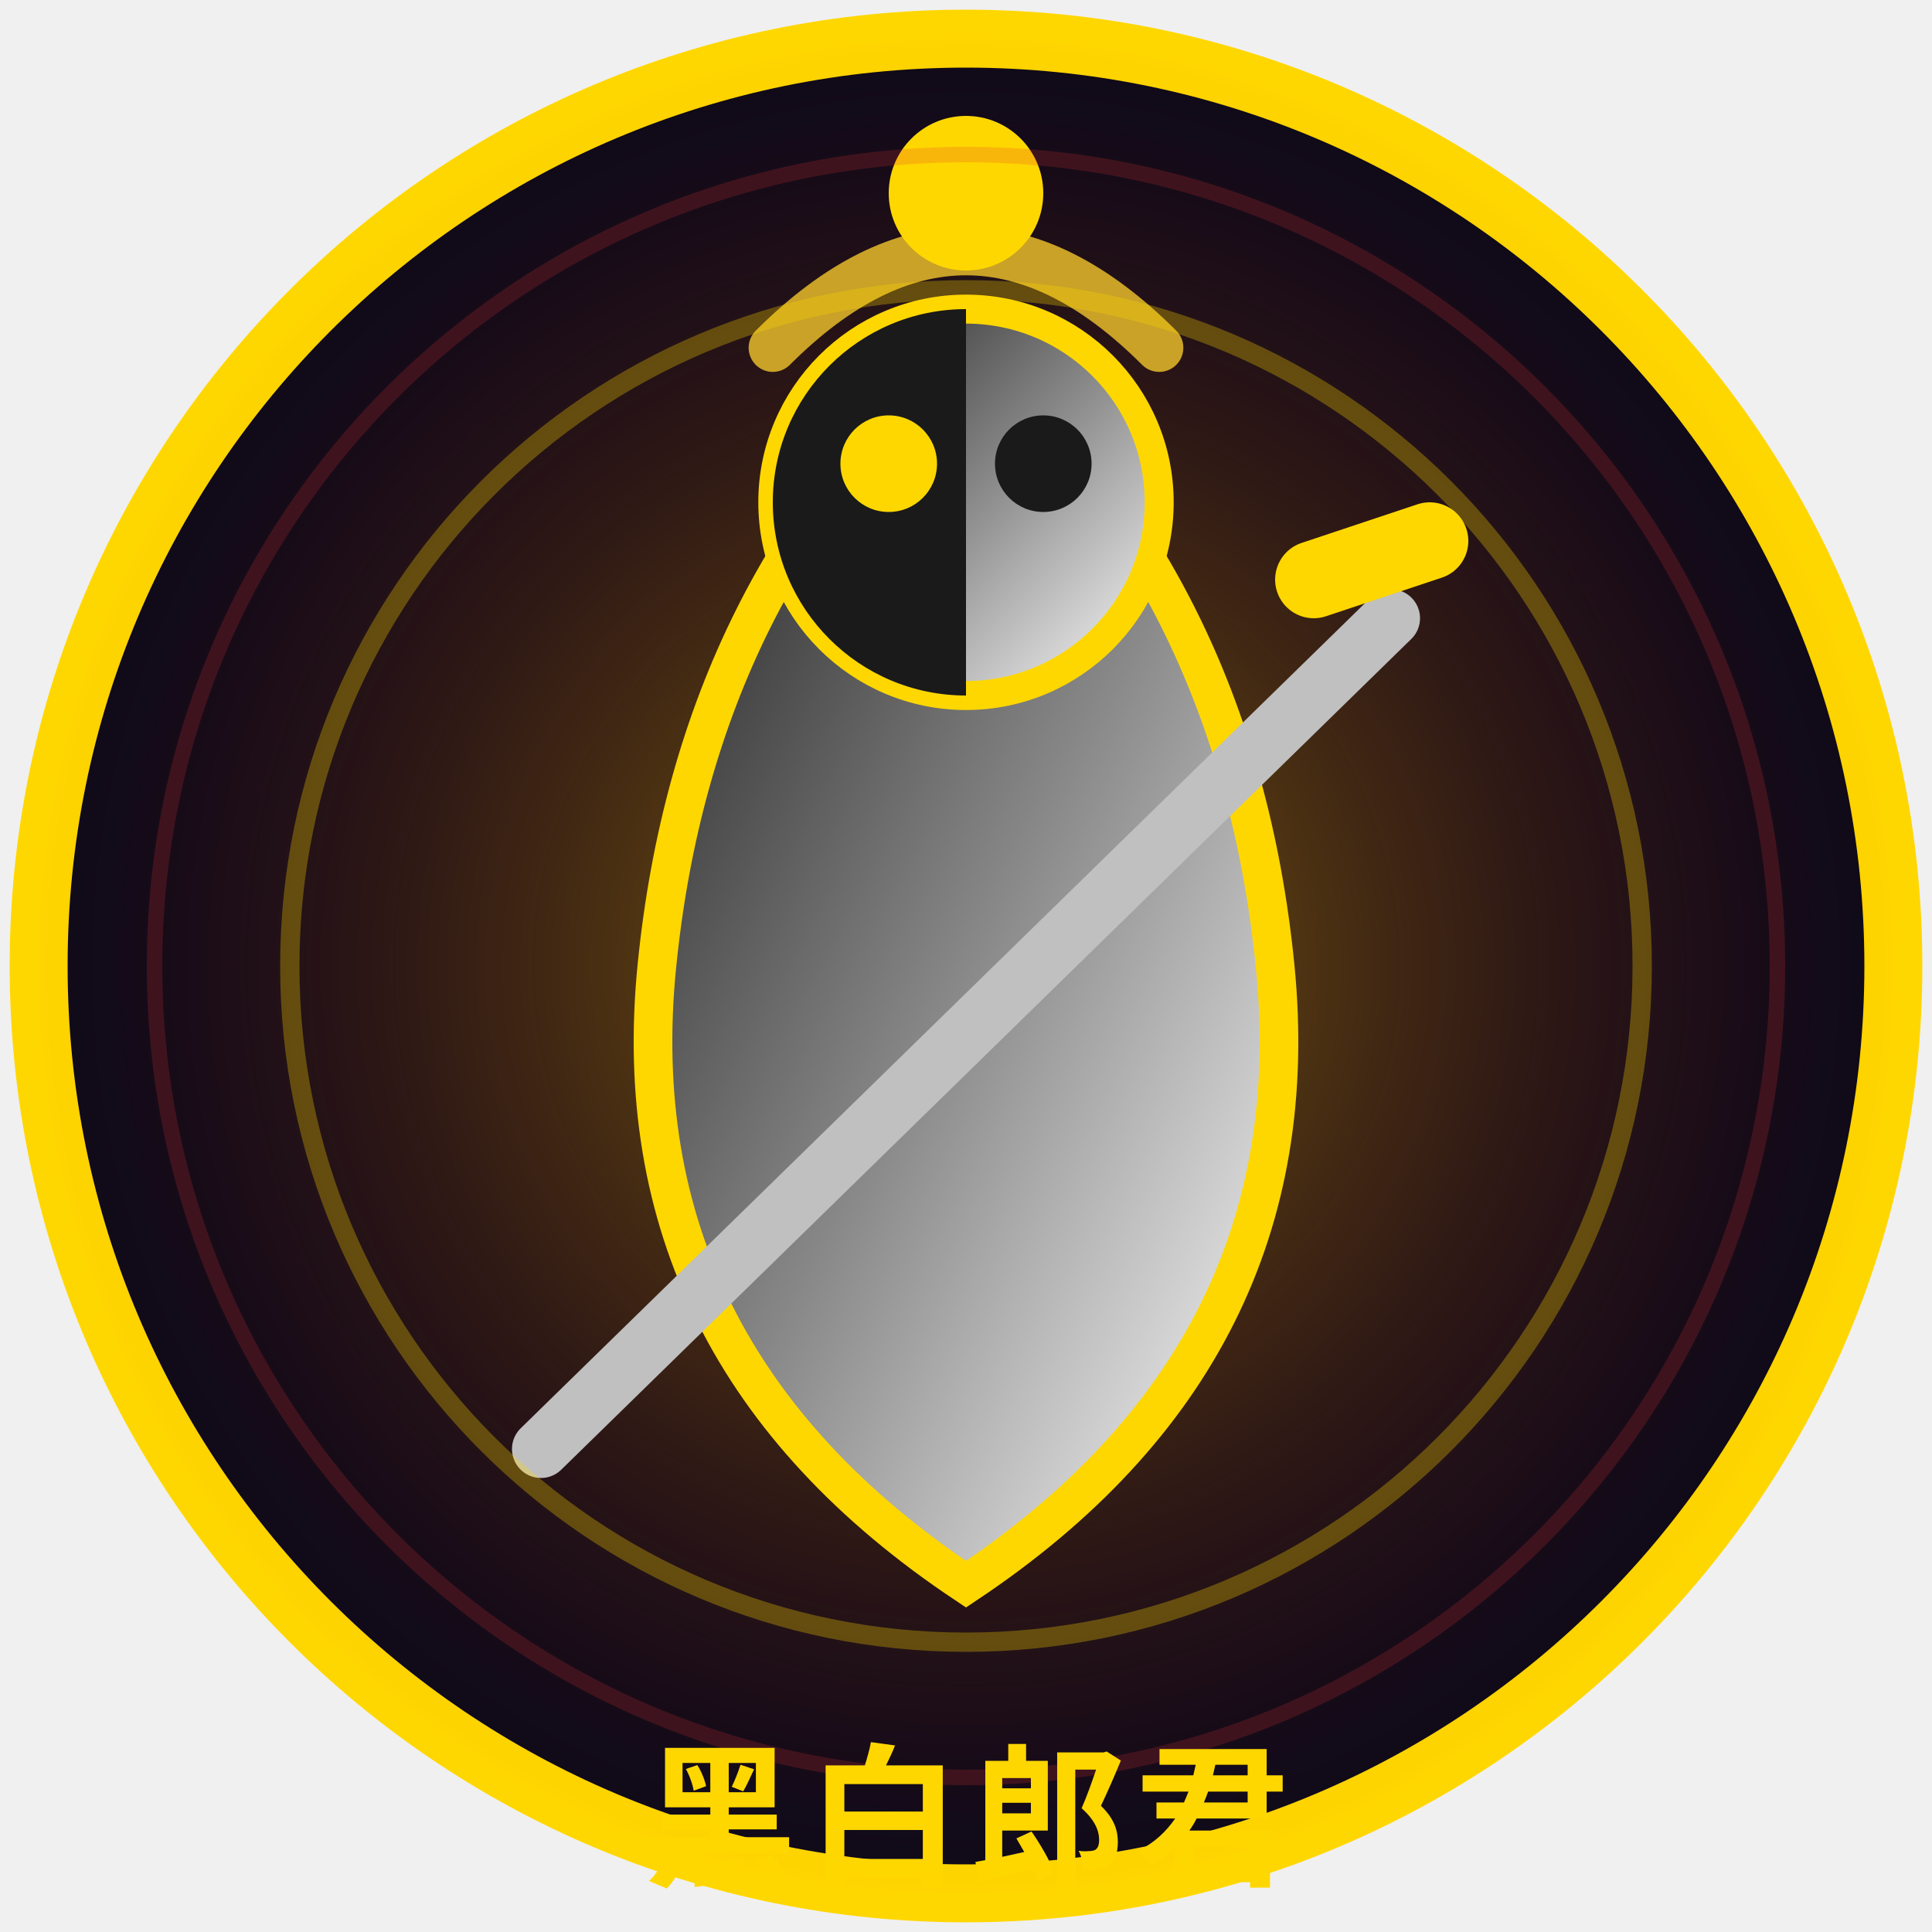
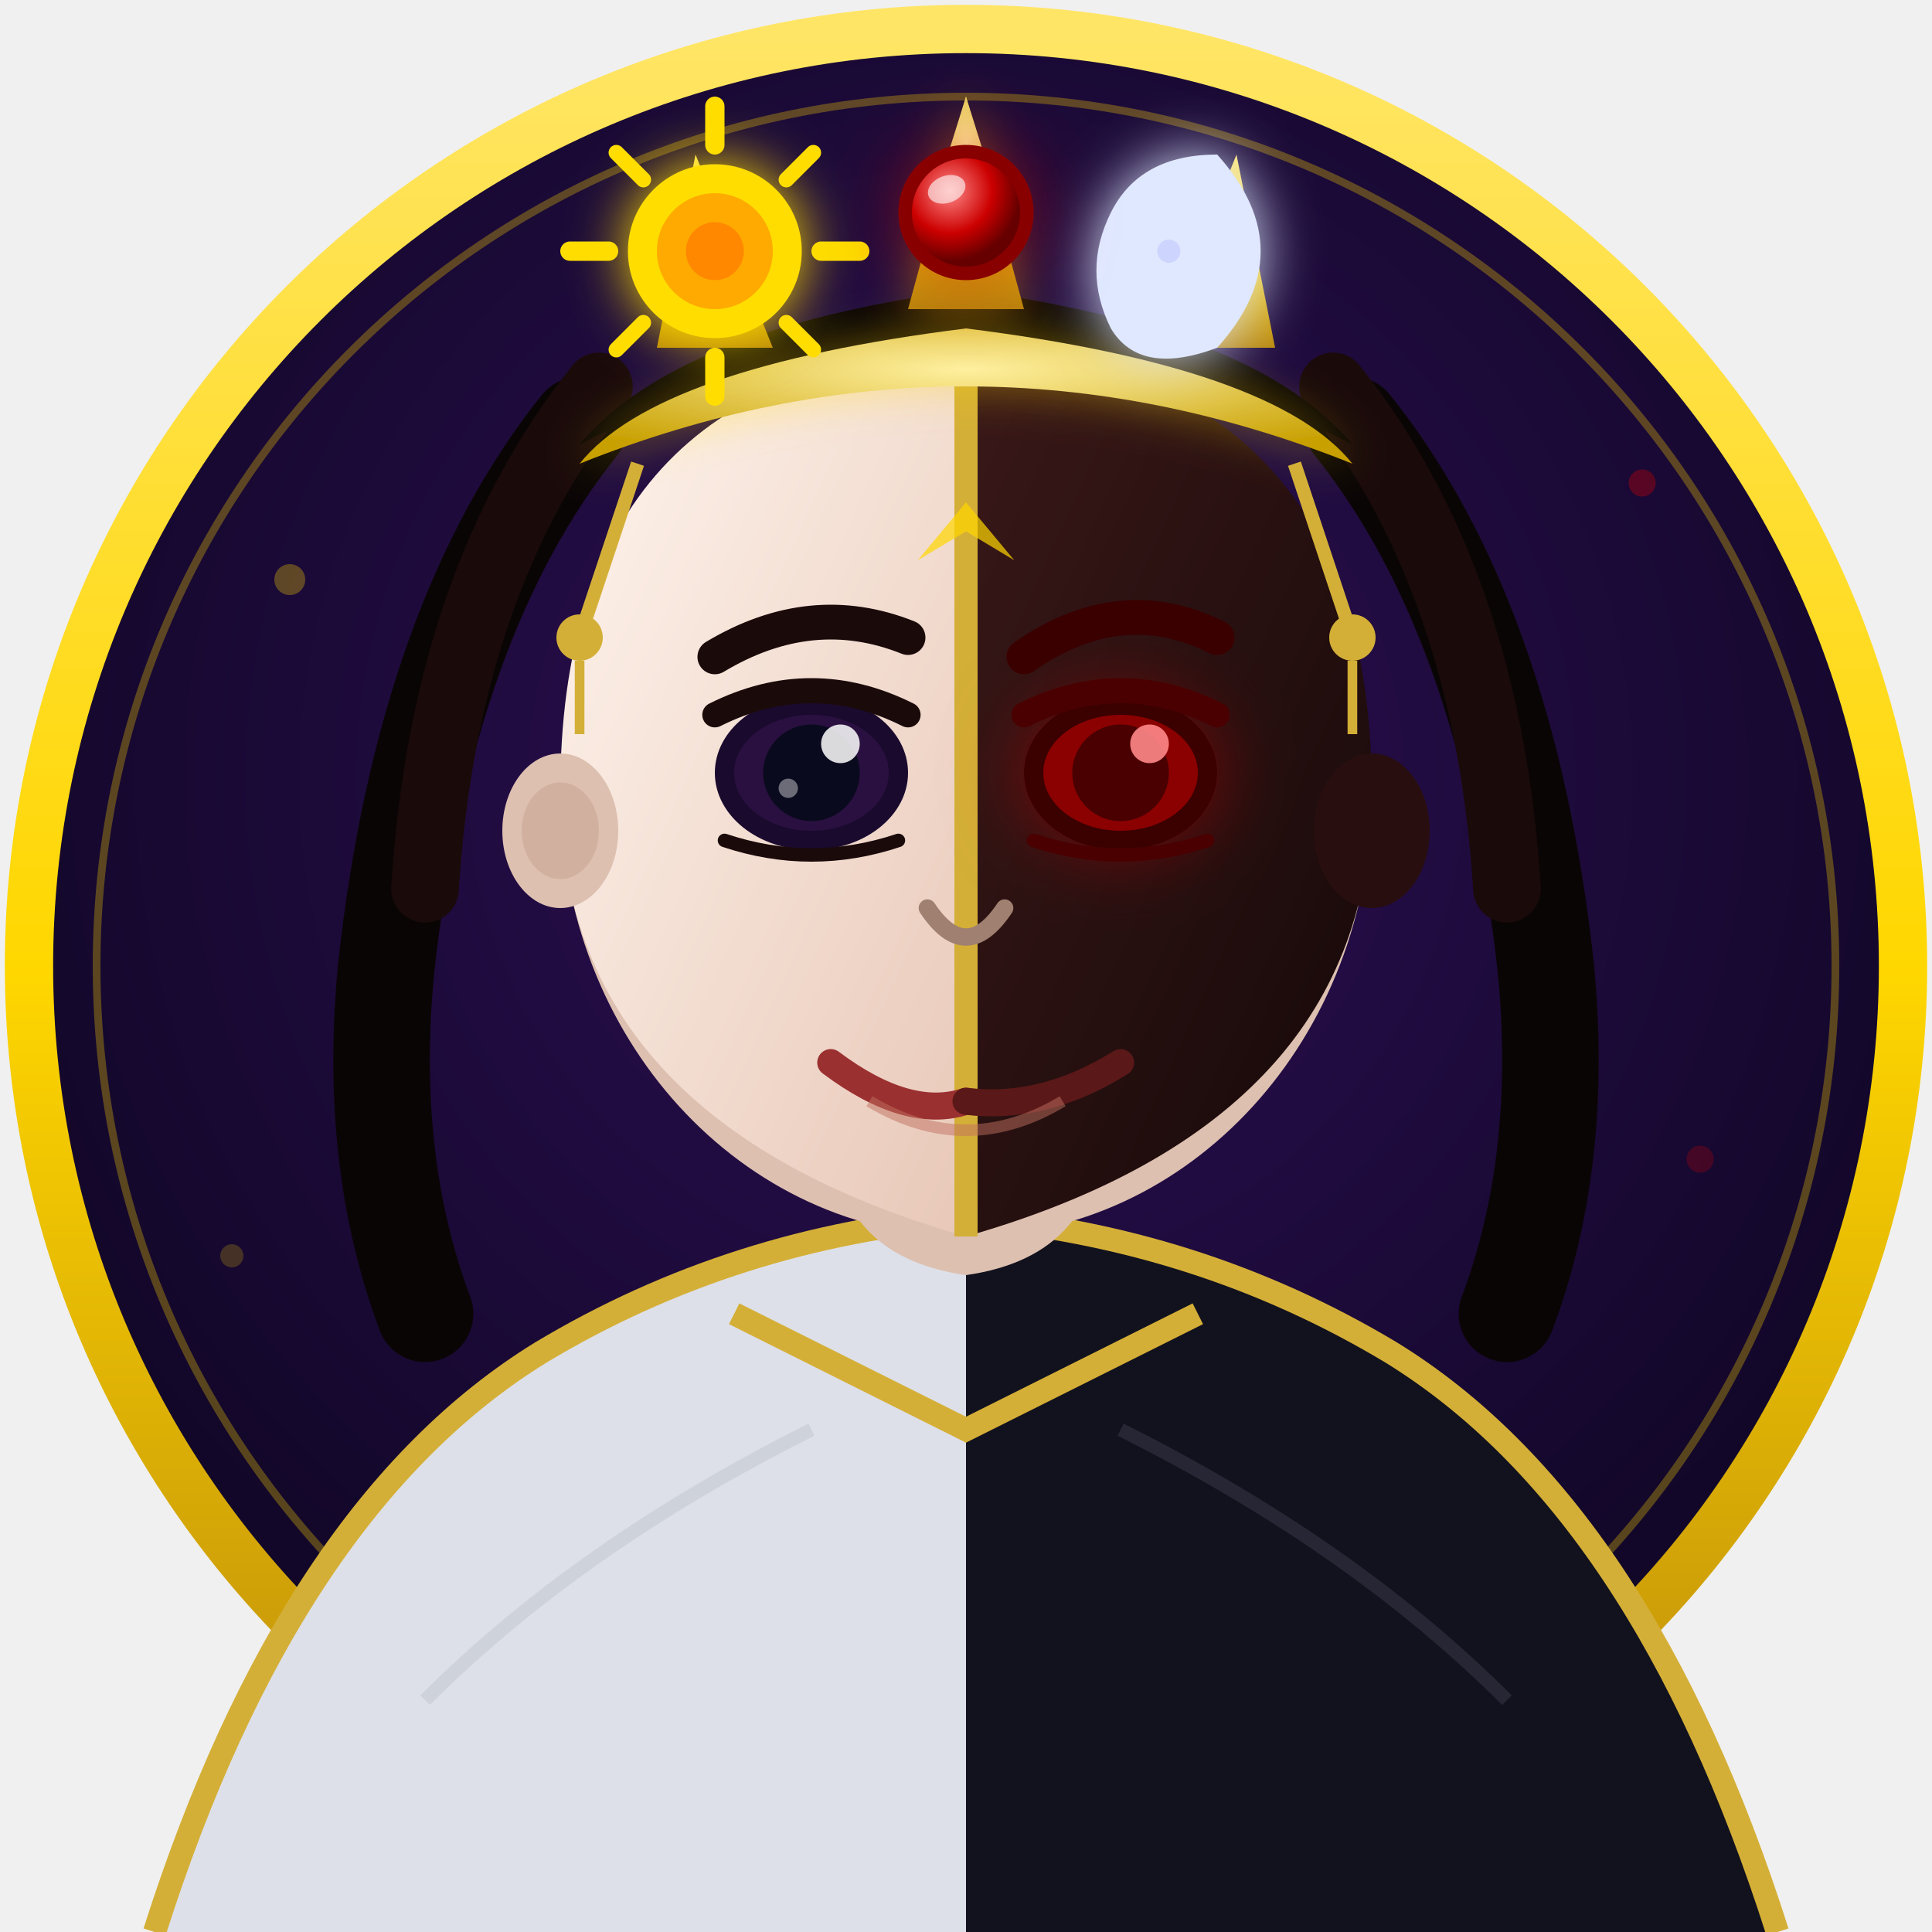
<svg xmlns="http://www.w3.org/2000/svg" viewBox="0 0 100 100">
  <defs>
-     <radialGradient id="m1Glow" cx="50%" cy="50%" r="50%">
-       <stop offset="0%" stop-color="#FFD700" stop-opacity="0.5" />
-       <stop offset="100%" stop-color="#8B0000" stop-opacity="0" />
+     <radialGradient id="m1bg" cx="50%" cy="40%" r="65%">
+       <stop offset="0%" stop-color="#2d1055" />
+       <stop offset="100%" stop-color="#0d0520" />
    </radialGradient>
-     <linearGradient id="m1Body" x1="0%" y1="0%" x2="100%" y2="100%">
-       <stop offset="0%" stop-color="#1A1A1A" />
-       <stop offset="50%" stop-color="#888888" />
-       <stop offset="100%" stop-color="#FFFFFF" />
+     <linearGradient id="m1gld" x1="0%" y1="0%" x2="0%" y2="100%">
+       <stop offset="0%" stop-color="#ffe566" />
+       <stop offset="50%" stop-color="#ffd700" />
+       <stop offset="100%" stop-color="#b8860b" />
    </linearGradient>
+     <radialGradient id="m1cgld" cx="50%" cy="30%" r="70%">
+       <stop offset="0%" stop-color="#fff0a0" />
+       <stop offset="100%" stop-color="#c8a000" />
+     </radialGradient>
+     <linearGradient id="m1wsk" x1="0%" y1="0%" x2="100%" y2="100%">
+       <stop offset="0%" stop-color="#fff5ee" />
+       <stop offset="100%" stop-color="#e8c8b8" />
+     </linearGradient>
+     <linearGradient id="m1bsk" x1="0%" y1="0%" x2="100%" y2="100%">
+       <stop offset="0%" stop-color="#3a1818" />
+       <stop offset="100%" stop-color="#150808" />
+     </linearGradient>
+     <radialGradient id="m1gem" cx="35%" cy="30%" r="65%">
+       <stop offset="0%" stop-color="#ff8888" />
+       <stop offset="60%" stop-color="#cc0000" />
+       <stop offset="100%" stop-color="#660000" />
+     </radialGradient>
+     <filter id="m1sun" x="-60%" y="-60%" width="220%" height="220%">
+       <feGaussianBlur in="SourceGraphic" stdDeviation="1.5" result="blur" />
+       <feComposite in="SourceGraphic" in2="blur" operator="over" />
+     </filter>
+     <filter id="m1red" x="-100%" y="-100%" width="300%" height="300%">
+       <feGaussianBlur in="SourceGraphic" stdDeviation="2" result="blur" />
+       <feFlood flood-color="#cc0000" flood-opacity="0.5" result="c" />
+       <feComposite in="c" in2="blur" operator="in" result="g" />
+       <feMerge>
+         <feMergeNode in="g" />
+         <feMergeNode in="SourceGraphic" />
+       </feMerge>
+     </filter>
+     <filter id="m1gold" x="-60%" y="-60%" width="220%" height="220%">
+       <feGaussianBlur in="SourceGraphic" stdDeviation="1.2" result="blur" />
+       <feFlood flood-color="#ffd700" flood-opacity="0.4" result="c" />
+       <feComposite in="c" in2="blur" operator="in" result="g" />
+       <feMerge>
+         <feMergeNode in="g" />
+         <feMergeNode in="SourceGraphic" />
+       </feMerge>
+     </filter>
+     <clipPath id="m1lh">
+       <rect x="0" y="0" width="50" height="100" />
+     </clipPath>
+     <clipPath id="m1rh">
+       <rect x="50" y="0" width="50" height="100" />
+     </clipPath>
  </defs>
-   <circle cx="50" cy="50" r="48" fill="#0D0A1A" stroke="#FFD700" stroke-width="3" />
-   <circle cx="50" cy="50" r="48" fill="url(#m1Glow)" />
-   <path d="M50 18 Q36 30 34 50 Q32 70 50 82 Q68 70 66 50 Q64 30 50 18" fill="url(#m1Body)" stroke="#FFD700" stroke-width="2" />
-   <circle cx="50" cy="26" r="10" fill="url(#m1Body)" stroke="#FFD700" stroke-width="1.5" />
-   <path d="M50 16 A10 10 0 0 0 50 36" fill="#1A1A1A" />
-   <circle cx="46" cy="24" r="2.5" fill="#FFD700" />
-   <circle cx="54" cy="24" r="2.5" fill="#1A1A1A" />
-   <path d="M40 18 Q50 8 60 18" fill="none" stroke="#C9A227" stroke-width="2.5" stroke-linecap="round" />
-   <circle cx="50" cy="10" r="4" fill="#FFD700" />
-   <line x1="28" y1="75" x2="72" y2="32" stroke="#C0C0C0" stroke-width="3" stroke-linecap="round" />
-   <line x1="68" y1="30" x2="74" y2="28" stroke="#FFD700" stroke-width="4" stroke-linecap="round" />
-   <circle cx="50" cy="50" r="35" fill="none" stroke="#FFD700" stroke-width="1" opacity="0.3" />
-   <circle cx="50" cy="50" r="42" fill="none" stroke="#E03030" stroke-width="0.8" opacity="0.2" />
-   <text x="50" y="97" font-family="Arial" font-size="8" font-weight="900" fill="#FFD700" text-anchor="middle" letter-spacing="0.5">黑白郎君</text>
+   <circle cx="50" cy="50" r="49" fill="url(#m1bg)" />
+   <circle cx="50" cy="50" r="48.5" fill="none" stroke="url(#m1gld)" stroke-width="2.5" />
+   <circle cx="50" cy="50" r="45" fill="none" stroke="#ffd700" stroke-width="0.4" opacity="0.3" />
+   <path d="M8 100 Q15 78 28 70 Q38 64 50 63 L50 100Z" fill="#dde0e8" />
+   <path d="M92 100 Q85 78 72 70 Q62 64 50 63 L50 100Z" fill="#12121e" />
+   <path d="M8 100 Q15 78 28 70 Q38 64 50 63" fill="none" stroke="#d4af37" stroke-width="1.2" />
+   <path d="M92 100 Q85 78 72 70 Q62 64 50 63" fill="none" stroke="#d4af37" stroke-width="1.2" />
+   <path d="M22 88 Q30 80 42 74" fill="none" stroke="#c0c4cc" stroke-width="0.7" opacity="0.5" />
+   <path d="M78 88 Q70 80 58 74" fill="none" stroke="#3a3a4a" stroke-width="0.7" opacity="0.5" />
+   <path d="M38 68 L50 74 L62 68" fill="none" stroke="#d4af37" stroke-width="1.2" />
+   <path d="M43 58 Q43 65 50 66 Q57 65 57 58 Q54 62 50 62 Q46 62 43 58Z" fill="#ddc0b0" />
+   <ellipse cx="50" cy="41" rx="21" ry="23" fill="#ddc0b0" />
+   <path d="M50 18 Q29 19 29 41 Q29 58 50 64 Z" fill="url(#m1wsk)" />
+   <path d="M50 18 Q71 19 71 41 Q71 58 50 64 Z" fill="url(#m1bsk)" />
+   <line x1="50" y1="18" x2="50" y2="64" stroke="#d4af37" stroke-width="1.2" />
+   <ellipse cx="29" cy="43" rx="3" ry="4" fill="#ddc0b0" />
+   <ellipse cx="29" cy="43" rx="2" ry="2.5" fill="#c8a090" opacity="0.5" />
+   <ellipse cx="71" cy="43" rx="3" ry="4" fill="#280e0e" />
+   <ellipse cx="42" cy="40" rx="5" ry="4" fill="#1a0a2e" />
+   <ellipse cx="42" cy="40" rx="4" ry="3" fill="#2a1040" />
+   <circle cx="42" cy="40" r="2.5" fill="#0a0a1e" />
+   <circle cx="43.5" cy="38.5" r="1" fill="white" opacity="0.85" />
+   <circle cx="40.8" cy="40.8" r="0.5" fill="white" opacity="0.4" />
+   <path d="M37 37 Q42 34.5 47 37" fill="none" stroke="#1a0a0a" stroke-width="1.3" stroke-linecap="round" />
+   <path d="M37.5 43.5 Q42 45 46.5 43.5" fill="none" stroke="#1a0a0a" stroke-width="0.7" stroke-linecap="round" />
+   <path d="M37 34 Q42 31 47 33" fill="none" stroke="#1a0a0a" stroke-width="1.8" stroke-linecap="round" />
+   <ellipse cx="58" cy="40" rx="5" ry="4" fill="#3a0000" filter="url(#m1red)" />
+   <ellipse cx="58" cy="40" rx="4" ry="3" fill="#8b0000" />
+   <circle cx="58" cy="40" r="2.5" fill="#4a0000" />
+   <circle cx="59.5" cy="38.5" r="1" fill="#ff8888" opacity="0.9" />
+   <path d="M53 37 Q58 34.5 63 37" fill="none" stroke="#4a0000" stroke-width="1.3" stroke-linecap="round" />
+   <path d="M53.5 43.5 Q58 45 62.5 43.5" fill="none" stroke="#4a0000" stroke-width="0.7" stroke-linecap="round" />
+   <path d="M53 34 Q58 30.5 63 33" fill="none" stroke="#3a0000" stroke-width="1.8" stroke-linecap="round" />
+   <path d="M48 47 Q50 50 52 47" fill="none" stroke="#a08070" stroke-width="0.9" stroke-linecap="round" />
+   <path d="M43 55 Q47 58 50 57" fill="none" stroke="#9b3030" stroke-width="1.4" stroke-linecap="round" />
+   <path d="M50 57 Q54 57.5 58 55" fill="none" stroke="#5a1818" stroke-width="1.4" stroke-linecap="round" />
+   <path d="M45 57 Q50 60 55 57" fill="none" stroke="#c07060" stroke-width="0.6" opacity="0.5" />
+   <path d="M30 22 Q22 32 20 50 Q19 60 22 68" stroke="#0a0505" stroke-width="5" fill="none" stroke-linecap="round" />
+   <path d="M31 20 Q23 30 22 46" stroke="#1a0a0a" stroke-width="3.5" fill="none" stroke-linecap="round" />
+   <path d="M70 22 Q78 32 80 50 Q81 60 78 68" stroke="#0a0505" stroke-width="5" fill="none" stroke-linecap="round" />
+   <path d="M69 20 Q77 30 78 46" stroke="#1a0a0a" stroke-width="3.5" fill="none" stroke-linecap="round" />
+   <path d="M30 23 Q50 13 70 23 Q65 17 50 15 Q35 17 30 23Z" fill="#0a0505" />
+   <path d="M30 24 Q50 16 70 24 Q66 19 50 17 Q34 19 30 24Z" fill="url(#m1cgld)" filter="url(#m1gold)" />
+   <polygon points="50,5 47,16 53,16" fill="url(#m1gld)" filter="url(#m1gold)" />
+   <polygon points="50,5 47.5,13 52.5,13" fill="url(#m1cgld)" />
+   <polygon points="36,8 34,18 40,18" fill="url(#m1gld)" />
+   <polygon points="64,8 60,18 66,18" fill="url(#m1gld)" />
+   <circle cx="37" cy="13" r="4.5" fill="#ffdd00" filter="url(#m1sun)" />
+   <circle cx="37" cy="13" r="3" fill="#ffaa00" />
+   <circle cx="37" cy="13" r="1.5" fill="#ff8800" />
+   <line x1="37" y1="7.5" x2="37" y2="5.5" stroke="#ffdd00" stroke-width="1" stroke-linecap="round" />
+   <line x1="37" y1="18.5" x2="37" y2="20.5" stroke="#ffdd00" stroke-width="1" stroke-linecap="round" />
+   <line x1="31.5" y1="13" x2="29.5" y2="13" stroke="#ffdd00" stroke-width="1" stroke-linecap="round" />
+   <line x1="42.5" y1="13" x2="44.5" y2="13" stroke="#ffdd00" stroke-width="1" stroke-linecap="round" />
+   <line x1="33.3" y1="9.3" x2="31.9" y2="7.9" stroke="#ffdd00" stroke-width="0.8" stroke-linecap="round" />
+   <line x1="40.7" y1="16.7" x2="42.1" y2="18.1" stroke="#ffdd00" stroke-width="0.8" stroke-linecap="round" />
+   <line x1="33.3" y1="16.7" x2="31.9" y2="18.1" stroke="#ffdd00" stroke-width="0.8" stroke-linecap="round" />
+   <line x1="40.7" y1="9.3" x2="42.1" y2="7.9" stroke="#ffdd00" stroke-width="0.8" stroke-linecap="round" />
+   <path d="M63 18 Q67.5 13 63 8 Q59 8 57.5 11 Q56 14 57.5 17 Q59 19.5 63 18Z" fill="#e0e8ff" filter="url(#m1sun)" />
+   <circle cx="60.5" cy="13" r="0.6" fill="#c0c8ff" opacity="0.6" />
+   <circle cx="50" cy="11" r="3.5" fill="#880000" filter="url(#m1red)" />
+   <circle cx="50" cy="11" r="2.8" fill="url(#m1gem)" />
+   <ellipse cx="49" cy="9.8" rx="1" ry="0.7" fill="white" opacity="0.6" transform="rotate(-20,49,9.8)" />
+   <path d="M47.5 29 L50 26 L52.5 29 L50 27.5Z" fill="#ffd700" opacity="0.7" />
+   <line x1="33" y1="24" x2="30" y2="33" stroke="#d4af37" stroke-width="0.7" />
+   <circle cx="30" cy="33" r="1.2" fill="#d4af37" />
+   <line x1="30" y1="34.2" x2="30" y2="38" stroke="#d4af37" stroke-width="0.5" />
+   <line x1="67" y1="24" x2="70" y2="33" stroke="#d4af37" stroke-width="0.7" />
+   <circle cx="70" cy="33" r="1.2" fill="#d4af37" />
+   <line x1="70" y1="34.2" x2="70" y2="38" stroke="#d4af37" stroke-width="0.5" />
+   <circle cx="15" cy="30" r="0.8" fill="#ffd700" opacity="0.3" />
+   <circle cx="85" cy="25" r="0.7" fill="#cc0000" opacity="0.35" />
+   <circle cx="12" cy="65" r="0.6" fill="#ffd700" opacity="0.2" />
+   <circle cx="88" cy="60" r="0.7" fill="#cc0000" opacity="0.25" />
</svg>
